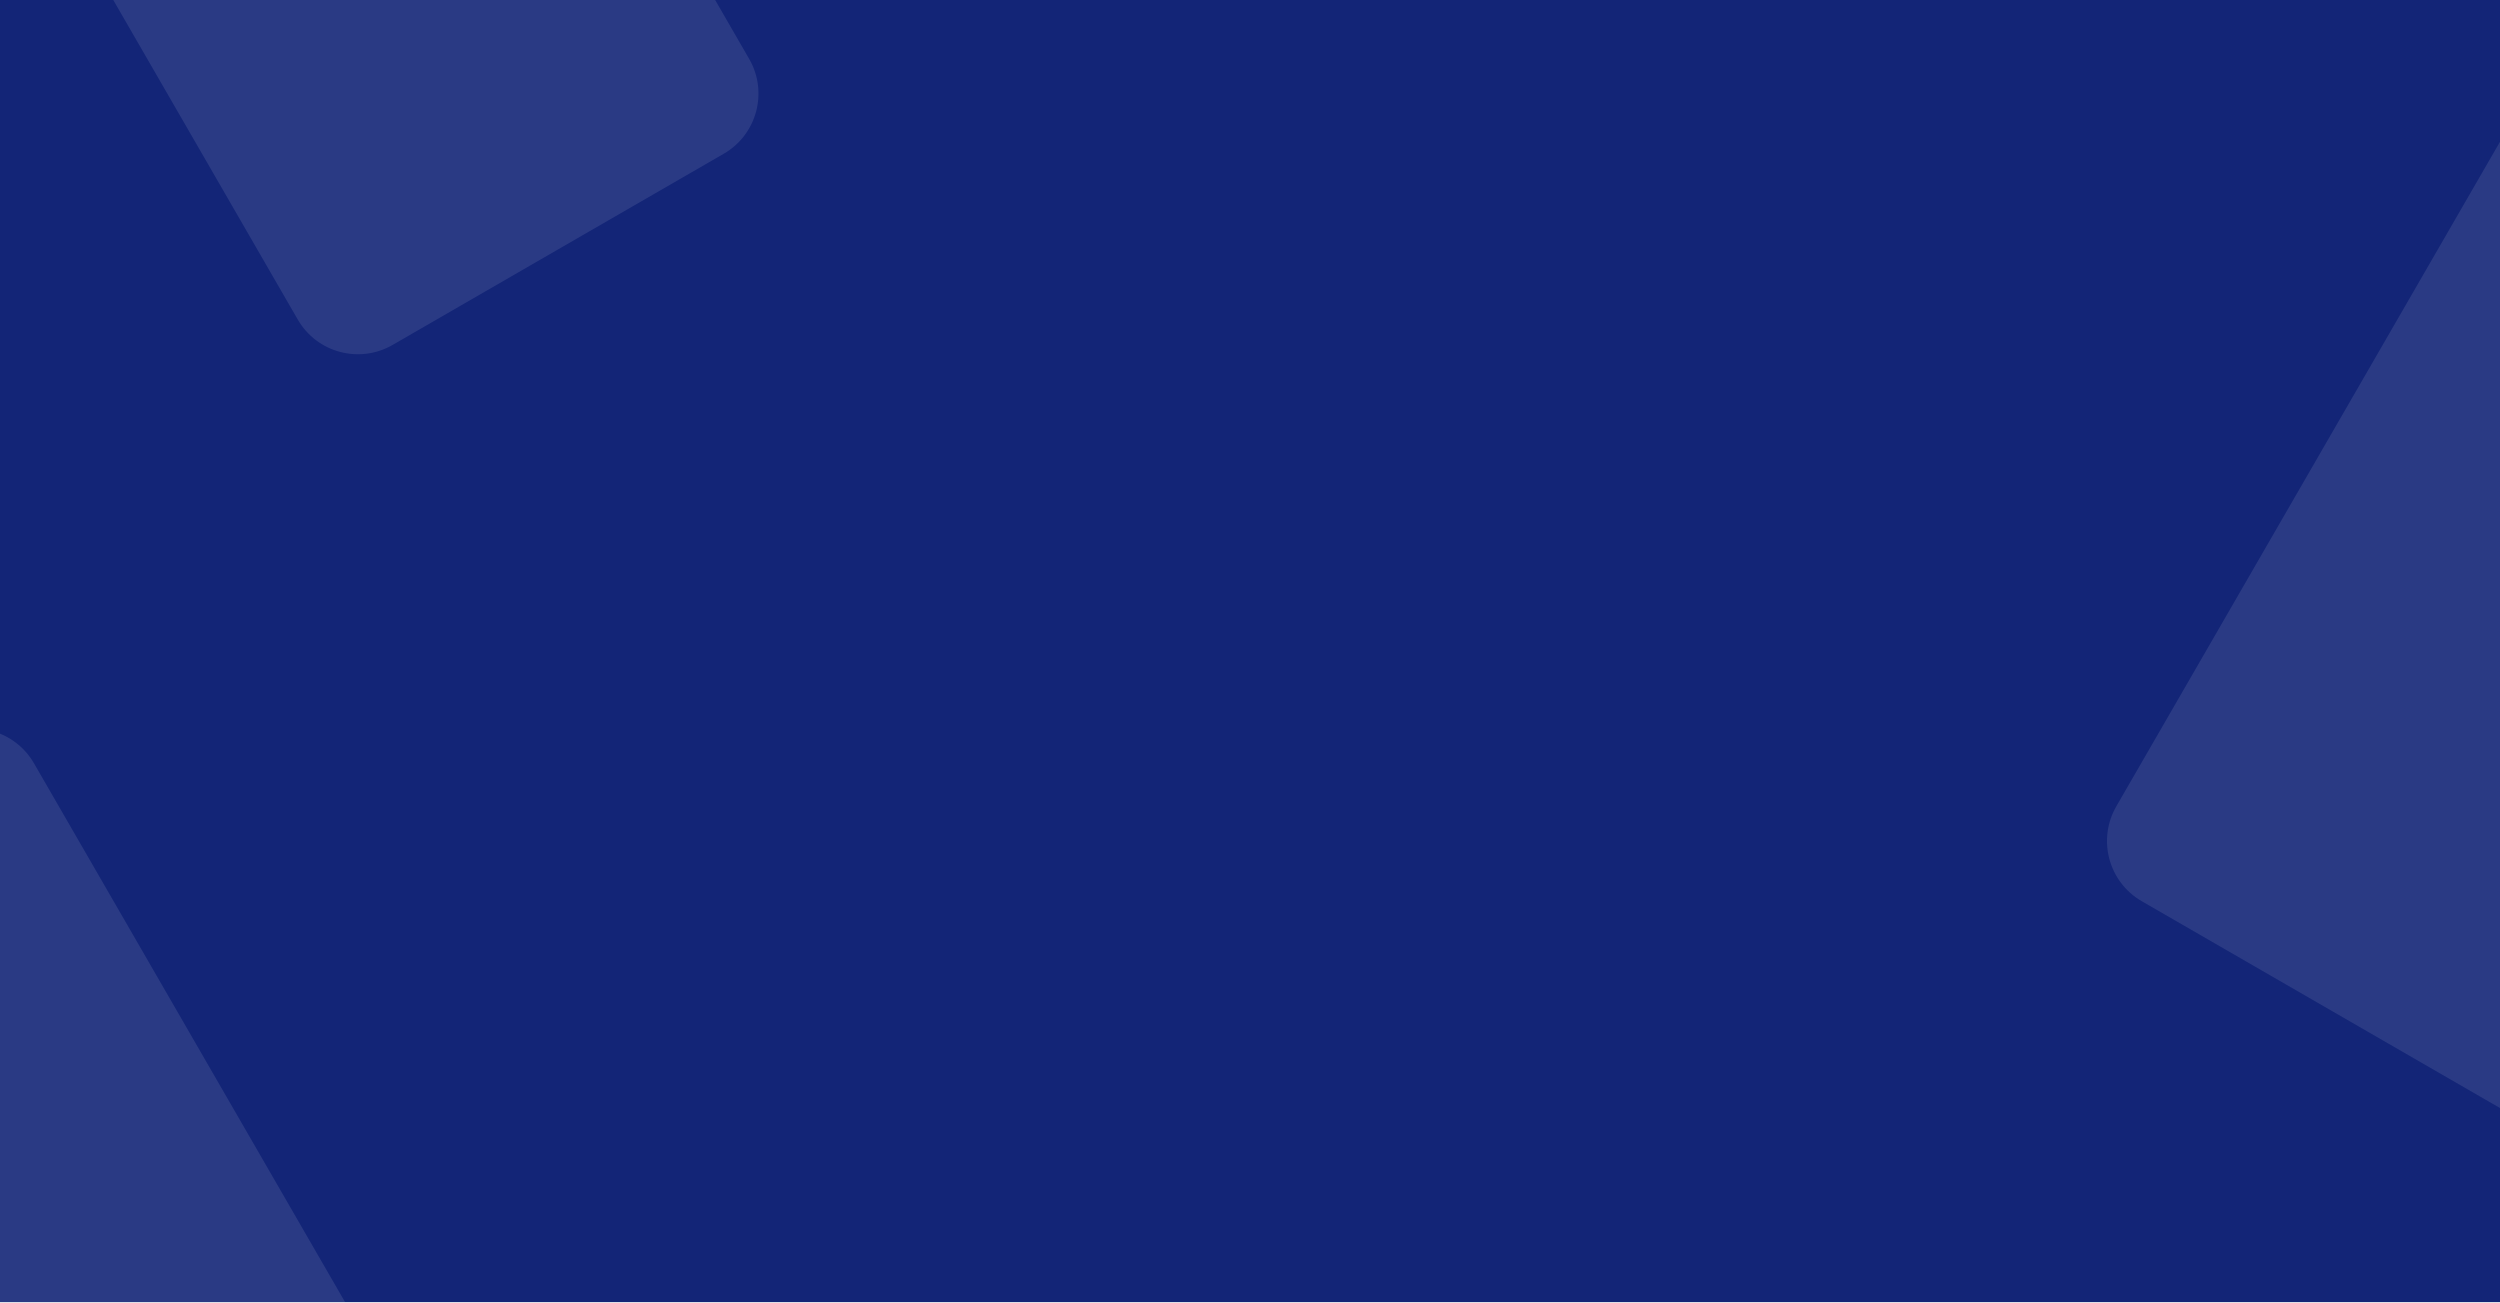
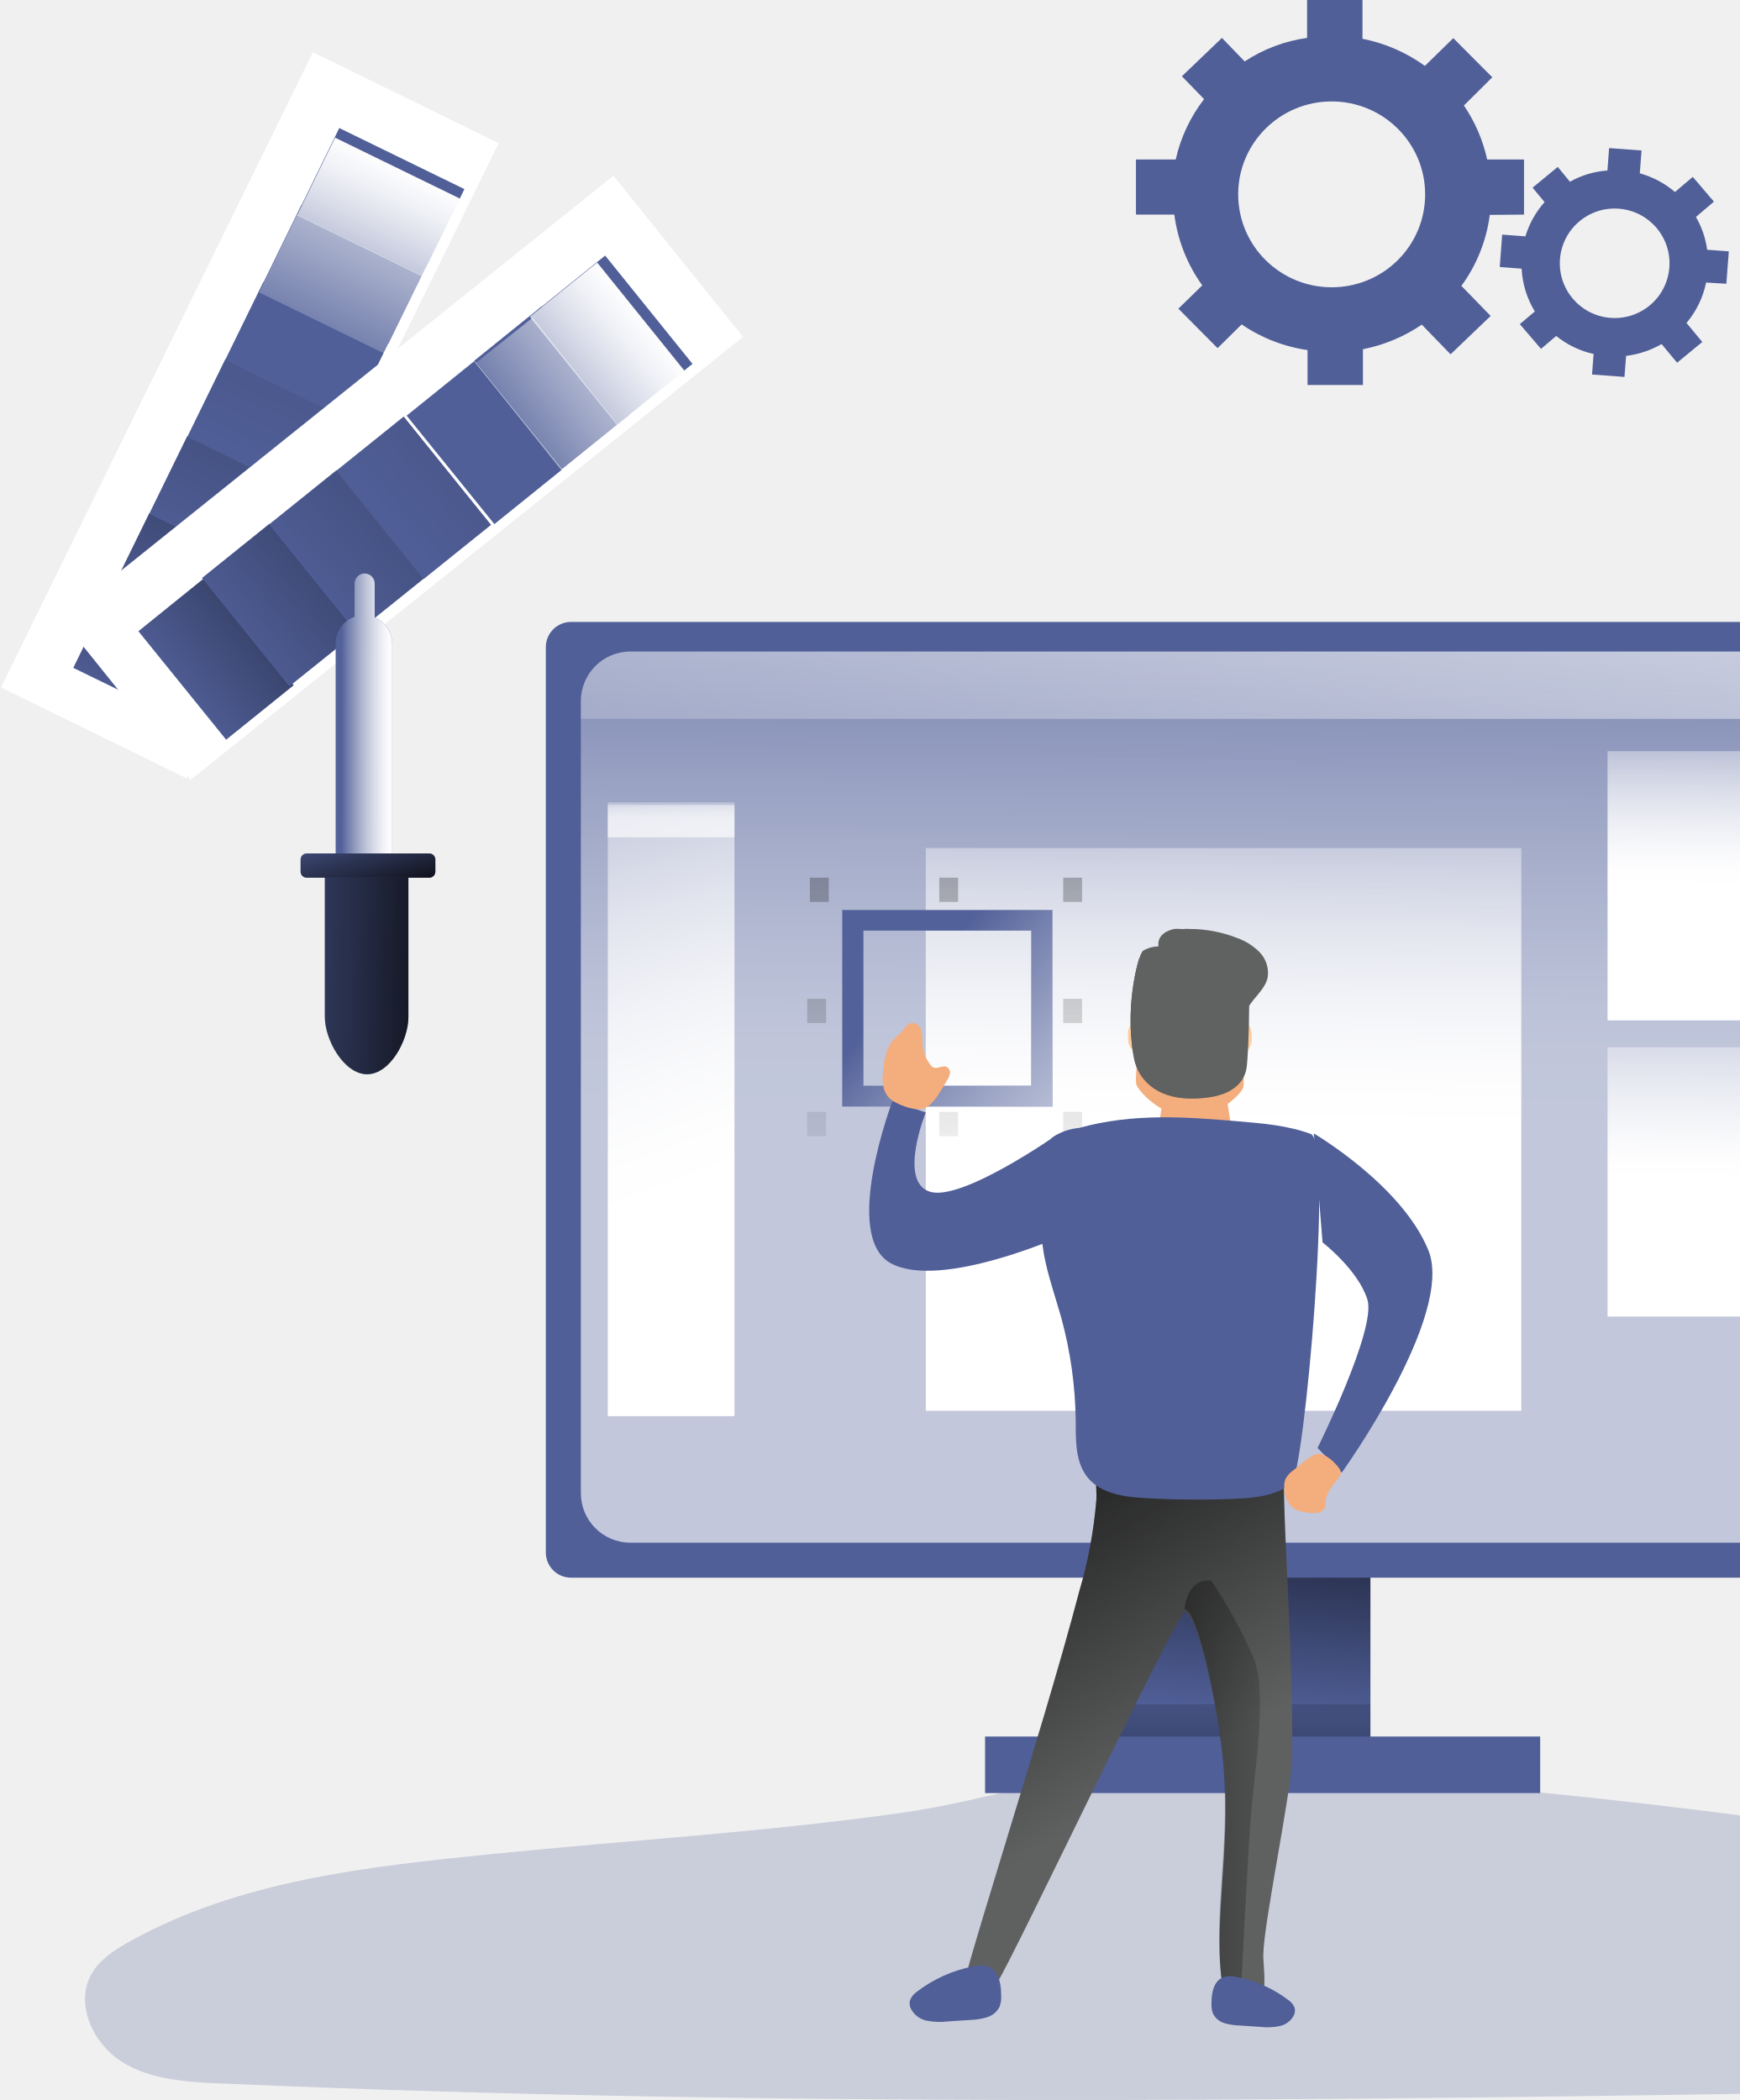
- <svg xmlns="http://www.w3.org/2000/svg" width="1440" height="750" viewBox="0 0 1440 750" fill="none">
-   <rect width="1440" height="750" fill="#132577" />
-   <mask id="mask0_340_3" style="mask-type:alpha" maskUnits="userSpaceOnUse" x="0" y="0" width="1440" height="750">
-     <rect width="1440" height="750" fill="#132577" />
-   </mask>
-   <g mask="url(#mask0_340_3)">
-     <rect x="211.011" y="-348" width="481" height="300.234" rx="40" transform="rotate(60 211.011 -348)" fill="white" fill-opacity="0.1" />
-     <rect x="-417" y="645.5" width="481" height="438.263" rx="40" transform="rotate(-30 -417 645.5)" fill="white" fill-opacity="0.1" />
-     <rect x="1547.71" y="-104.895" width="1117.31" height="697.411" rx="40" transform="rotate(30 1547.71 -104.895)" fill="white" fill-opacity="0.1" />
-   </g>
+ <svg xmlns="http://www.w3.org/2000/svg" width="646" height="780" viewBox="0 0 646 780" fill="none">
+   <path opacity="0.24" d="M183.078 688.613C136.629 693.283 88.754 698.419 47.881 721.264C42.41 724.328 36.856 727.942 33.837 733.458C27.78 744.553 34.655 759.177 45.324 765.855C55.993 772.533 69.156 773.294 81.712 773.844C305.279 783.586 529.181 779.761 752.937 775.957C817.915 774.858 883.92 773.59 946.195 754.718C957.388 751.337 969.692 746.265 973.905 735.212C979.417 720.757 966.841 704.737 952.169 700.236C937.496 695.735 921.838 699.095 906.663 701.06C853.968 707.886 800.811 697.446 748.346 689.099C645.639 672.784 539.075 659.512 435.047 657.039C399.581 656.215 369.293 668.515 334.582 673.376C284.465 680.434 233.467 683.541 183.078 688.613Z" fill="#505F98" />
+   <path d="M0.369 255.326L116.198 19.408L185.185 53.19L69.355 289.108L0.369 255.326Z" fill="white" />
+   <path d="M27.214 248.055L41.327 219.22L87.791 241.903L73.678 270.738L27.214 248.055Z" fill="#505F98" />
+   <path d="M27.214 248.055L41.327 219.22L87.791 241.903L73.678 270.738L27.214 248.055Z" fill="url(#paint0_linear_108_1329)" />
+   <path d="M41.33 219.445L55.443 190.61L101.907 213.293L87.794 242.128L41.33 219.445Z" fill="#505F98" />
+   <path d="M41.33 219.445L55.443 190.61L101.907 213.293L87.794 242.128L41.33 219.445Z" fill="url(#paint1_linear_108_1329)" />
+   <path d="M55.426 190.826L69.54 161.991L116.004 184.674L101.89 213.509L55.426 190.826Z" fill="#505F98" />
+   <path d="M55.426 190.826L69.54 161.991L116.004 184.674L101.89 213.509L55.426 190.826Z" fill="url(#paint2_linear_108_1329)" />
+   <path d="M69.562 162.237L83.676 133.402L130.14 156.085L116.027 184.92L69.562 162.237Z" fill="#505F98" />
+   <path d="M69.562 162.237L83.676 133.402L130.14 156.085L116.027 184.92L69.562 162.237Z" fill="url(#paint3_linear_108_1329)" />
+   <path d="M83.668 133.599L97.782 104.764L144.246 127.447L130.133 156.282L83.668 133.599Z" fill="#505F98" />
+   <path d="M97.784 105.01L111.897 76.175L158.362 98.858L144.248 127.693L97.784 105.01Z" fill="#505F98" />
+   <path d="M111.881 76.391L125.994 47.556L172.458 70.239L158.345 99.074L111.881 76.391Z" fill="#505F98" />
+   <path d="M96.196 108.598L110.309 79.763L156.774 102.446L142.66 131.281L96.196 108.598Z" fill="url(#paint4_linear_108_1329)" />
+   <path d="M110.321 79.969L124.434 51.135L170.898 73.817L156.785 102.652L110.321 79.969Z" fill="url(#paint5_linear_108_1329)" />
+   <rect x="410.837" y="573" width="98.068" height="82" fill="#505F98" />
+   <rect x="410.837" y="573" width="98.068" height="82" fill="url(#paint6_linear_108_1329)" />
+   <rect x="202.693" y="231" width="518.359" height="355" rx="9.37" fill="#505F98" />
+   <path opacity="0.65" d="M704.04 260.438V554.562C704.057 559.443 702.133 564.129 698.693 567.588C695.253 571.047 690.579 572.994 685.703 573H234.039C229.165 572.989 224.494 571.04 221.056 567.582C217.617 564.125 215.691 559.441 215.702 554.562V260.438C215.691 255.559 217.617 250.875 221.056 247.418C224.494 243.96 229.165 242.011 234.039 242H685.703C690.579 242.006 695.253 243.953 698.693 247.412C702.133 250.871 704.057 255.557 704.04 260.438Z" fill="url(#paint7_linear_108_1329)" />
+   <rect x="365.806" y="645" width="206.143" height="21" fill="#505F98" />
+   <rect x="410.837" y="633" width="98.068" height="12" fill="url(#paint8_linear_108_1329)" />
+   <path fill-rule="evenodd" clip-rule="evenodd" d="M565.945 59.241V79.715L553.235 79.819C551.999 89.346 548.375 98.41 542.697 106.181L553.552 117.351L538.672 131.6L527.986 120.578C521.397 125.062 513.962 128.17 506.13 129.714V143H485.559V130.029C476.774 128.76 468.402 125.497 461.089 120.494L452.153 129.316L437.589 114.647L446.462 105.993C440.876 98.219 437.313 89.191 436.092 79.715H421.845V59.241H436.598C438.427 51.093 442.024 43.441 447.136 36.819L438.896 28.332L453.776 14.082L462.206 22.82C469.176 18.214 477.1 15.228 485.39 14.082V0H505.961V14.396C514.33 16.055 522.239 19.493 529.145 24.476L539.683 14.166L554.163 28.709L543.625 39.187C547.756 45.267 550.689 52.072 552.266 59.241H565.945ZM459.803 72.15C459.78 91.211 475.303 106.682 494.474 106.705C503.686 106.733 512.529 103.113 519.051 96.644C525.572 90.176 529.235 81.392 529.229 72.233C529.253 53.172 513.73 37.701 494.559 37.678C475.387 37.655 459.827 53.088 459.803 72.15Z" fill="#505F98" />
+   <path fill-rule="evenodd" clip-rule="evenodd" d="M641.997 93.354L641.079 105.396L633.566 104.938C632.44 110.475 629.935 115.641 626.283 119.958L632.147 127.021L622.798 134.729L617.039 127.792C612.984 130.13 608.498 131.625 603.85 132.188L603.245 140L591.204 139.104L591.788 131.479C586.703 130.344 581.947 128.056 577.89 124.792L572.256 129.583L564.388 120.396L569.96 115.688C567.032 110.876 565.346 105.414 565.056 99.792L556.938 99.167L557.836 87.146L566.454 87.792C567.878 83.085 570.305 78.743 573.57 75.062L569.125 69.708L578.474 62L583.003 67.5C587.274 65.095 592.029 63.672 596.922 63.333L597.548 55L609.589 55.896L608.942 64.375C613.749 65.714 618.207 68.081 622.005 71.312L628.621 65.708L636.467 74.896L629.789 80.583C631.956 84.339 633.373 88.477 633.963 92.771L641.997 93.354ZM579.3 96.243C578.445 107.436 586.837 117.203 598.049 118.062C603.443 118.487 608.784 116.747 612.889 113.228C616.994 109.708 619.524 104.7 619.919 99.312C620.761 88.119 612.358 78.361 601.146 77.514C589.934 76.666 580.155 85.05 579.3 96.243Z" fill="#505F98" />
+   <path d="M704.04 260.513V267H215.702V260.513C215.691 255.614 217.617 250.912 221.056 247.44C224.495 243.968 229.166 242.011 234.041 242H685.701C690.578 242.006 695.252 243.961 698.692 247.434C702.133 250.907 704.057 255.613 704.04 260.513Z" fill="url(#paint9_linear_108_1329)" />
+   <rect x="225.709" y="299" width="47.033" height="227" fill="url(#paint10_linear_108_1329)" />
+   <rect x="343.791" y="315" width="221.153" height="209" fill="url(#paint11_linear_108_1329)" />
+   <rect x="394.826" y="413" width="7.005" height="9" fill="url(#paint12_linear_108_1329)" />
+   <rect x="394.826" y="371" width="7.005" height="9" fill="url(#paint13_linear_108_1329)" />
+   <rect x="299.76" y="413" width="7.005" height="9" fill="url(#paint14_linear_108_1329)" />
+   <rect x="299.76" y="371" width="7.005" height="9" fill="url(#paint15_linear_108_1329)" />
+   <rect x="394.826" y="326" width="7.005" height="9" fill="url(#paint16_linear_108_1329)" />
+   <rect x="300.761" y="326" width="7.005" height="9" fill="url(#paint17_linear_108_1329)" />
+   <rect x="348.794" y="326" width="7.005" height="9" fill="url(#paint18_linear_108_1329)" />
+   <rect x="348.794" y="413" width="7.005" height="9" fill="url(#paint19_linear_108_1329)" />
+   <path fill-rule="evenodd" clip-rule="evenodd" d="M312.769 411H390.823V338H312.769V411ZM382.961 403.282H320.631V345.656H382.961V403.282Z" fill="#505F98" />
+   <path fill-rule="evenodd" clip-rule="evenodd" d="M312.769 411H390.823V338H312.769V411ZM382.961 403.282H320.631V345.656H382.961V403.282Z" fill="url(#paint20_linear_108_1329)" />
+   <rect x="596.966" y="279" width="100.069" height="100" fill="url(#paint21_linear_108_1329)" />
+   <rect x="596.966" y="389" width="100.069" height="100" fill="url(#paint22_linear_108_1329)" />
+   <rect opacity="0.65" x="225.709" y="298" width="47.033" height="13" fill="url(#paint23_linear_108_1329)" />
+   <path d="M22.673 229.827L227.801 65.293L275.914 125.118L70.785 289.652L22.673 229.827Z" fill="white" />
+   <path d="M51.397 234.455L76.464 214.235L109.046 254.522L83.979 274.742L51.397 234.455Z" fill="#505F98" />
+   <path d="M51.397 234.455L76.464 214.235L109.046 254.522L83.979 274.742L51.397 234.455Z" fill="url(#paint24_linear_108_1329)" />
+   <path d="M75.014 214.689L100.047 194.56L132.481 234.79L107.449 254.919L75.014 214.689Z" fill="#505F98" />
+   <path d="M75.014 214.689L100.047 194.56L132.481 234.79L107.449 254.919L75.014 214.689Z" fill="url(#paint25_linear_108_1329)" />
+   <path d="M99.958 194.761L124.99 174.633L157.425 214.863L132.393 234.991L99.958 194.761Z" fill="#505F98" />
+   <path d="M99.958 194.761L124.99 174.633L157.425 214.863L132.393 234.991L99.958 194.761Z" fill="url(#paint26_linear_108_1329)" />
+   <path d="M124.886 174.847L149.918 154.718L182.353 194.948L157.321 215.077L124.886 174.847Z" fill="#505F98" />
+   <path d="M124.886 174.847L149.918 154.718L182.353 194.948L157.321 215.077L124.886 174.847Z" fill="url(#paint27_linear_108_1329)" />
+   <path d="M151.006 154.389L176.073 134.169L208.656 174.456L183.588 194.676L151.006 154.389Z" fill="#505F98" />
+   <path d="M176.086 133.99L201.154 113.77L233.736 154.057L208.668 174.277L176.086 133.99Z" fill="#505F98" />
+   <path d="M199.693 115.051L224.726 94.923L257.161 135.153L232.128 155.281L199.693 115.051Z" fill="#505F98" />
+   <path d="M229.712 158.218L208.613 175L176.675 134.782L197.774 118L229.712 158.218Z" fill="url(#paint28_linear_108_1329)" />
+   <path d="M196.736 117.648L221.768 97.519L254.203 137.749L229.171 157.878L196.736 117.648Z" fill="url(#paint29_linear_108_1329)" />
+   <path d="M145.653 239.15V362H124.639V239.15C124.639 234.61 127.457 230.57 131.657 229.089V216.825C131.657 214.712 133.333 213 135.4 213C137.468 213 139.144 214.712 139.144 216.825V229.297C143.063 230.935 145.632 234.823 145.653 239.15Z" fill="#505F98" />
+   <path d="M145.653 239.15V362H124.639V239.15C124.639 234.61 127.457 230.57 131.657 229.089V216.825C131.657 214.712 133.333 213 135.4 213C137.468 213 139.144 214.712 139.144 216.825V229.297C143.063 230.935 145.632 234.823 145.653 239.15Z" fill="url(#paint30_linear_108_1329)" />
+   <rect x="111.63" y="317" width="50.035" height="9" rx="2.245" fill="#505F98" />
+   <path d="M136.336 399C127.763 399 120.636 386.185 120.636 377.634V321H151.658V377.634C151.658 386.185 144.887 399 136.336 399Z" fill="#505F98" />
+   <rect x="111.63" y="317" width="50.035" height="9" rx="2.245" fill="url(#paint31_linear_108_1329)" />
+   <path d="M136.336 399C127.763 399 120.636 386.366 120.636 377.937V326H151.658V377.937C151.658 386.366 144.887 399 136.336 399Z" fill="url(#paint32_linear_108_1329)" />
+   <path d="M336.428 459C335.754 455.436 335.329 450.39 336.623 450.043C339.351 449.275 336.428 459 336.428 459Z" fill="#28353D" />
+   <path d="M479.687 654.507C479.201 667.102 469.439 713.388 469.122 726.004C469.122 730.202 470.242 736.647 468.889 740.698C466.1 749.284 456.211 748.108 454.922 743.049L454.436 740.53C449.85 716.012 457.225 688.198 454.436 656.186C452.766 636.643 444.99 598.963 439.898 598.711C437.214 598.711 375.957 727.851 370.632 735.807C368.011 739.817 360.637 739.187 357.066 742.42C353.495 745.652 386.818 644.515 400.785 591.07C404.043 580.039 406.167 568.709 407.124 557.252C407.505 550.64 405.37 548.415 411.477 546.463C415.703 545.119 421.557 545.497 426.078 545.182C431.002 544.804 476.792 544.72 476.792 547.953C476.348 565.502 480.87 625.412 479.687 654.507Z" fill="#606161" />
+   <path d="M479.687 654.507C479.201 667.102 469.439 713.388 469.122 726.004C469.122 730.202 470.242 736.647 468.889 740.698C466.1 749.284 456.211 748.108 454.922 743.049L454.436 740.53C449.85 716.012 457.225 688.198 454.436 656.186C452.766 636.643 444.99 598.963 439.898 598.711C437.214 598.711 375.957 727.851 370.632 735.807C368.011 739.817 360.637 739.187 357.066 742.42C353.495 745.652 386.818 644.515 400.785 591.07C404.043 580.039 406.167 568.709 407.124 557.252C407.505 550.64 405.37 548.415 411.477 546.463C415.703 545.119 421.557 545.497 426.078 545.182C431.002 544.804 476.792 544.72 476.792 547.953C476.348 565.502 480.87 625.412 479.687 654.507Z" fill="url(#paint33_linear_108_1329)" />
+   <path d="M425.614 386.148C425.229 382.163 423.346 380 421.506 380C419.667 380 418.533 382.12 418.918 386.148C419.005 389.122 421.249 391.597 424.223 392C426.085 392 426.02 390.134 425.614 386.148Z" fill="#FFCD9C" />
+   <path d="M458.008 386.159C458.258 382.166 460.095 380 461.994 380C463.893 380 465.124 382.124 464.832 386.159C464.805 389.173 462.56 391.687 459.615 392C457.736 392 457.715 390.152 458.008 386.159Z" fill="#FFCD9C" />
+   <path d="M461.732 403.672C461.473 405.777 452.558 415 442.413 415C432.267 415 423.892 406.577 422.122 403.208C420.352 399.839 427.475 356.505 431.598 352.884C435.721 349.262 452.429 351.641 453.832 353.558C457.199 358.085 462.833 395.27 461.732 403.672Z" fill="#F4AD7D" />
+   <path d="M457.538 370.977C456.159 371.639 450.743 357.842 449.607 355.525C448.472 353.208 448.654 350.829 450.033 350.167C451.413 349.505 453.441 350.871 454.577 353.167C455.713 355.463 458.897 370.336 457.538 370.977Z" fill="#FFCD9C" />
+   <path d="M427.168 369.987C425.737 369.501 429.525 355.179 430.351 352.703C431.177 350.228 433.031 348.599 434.381 349.086C435.731 349.573 436.295 351.984 435.469 354.481C434.643 356.977 428.518 370.474 427.168 369.987Z" fill="#FFCD9C" />
+   <path d="M432.845 402H454.608L457.87 422.622C446.014 429.005 439.101 428.301 429.85 421.214L432.845 402Z" fill="#F4AD7D" />
+   <path d="M441.859 406.13C441.859 405.75 442.764 405.43 443.86 405.43C444.956 405.43 445.861 405.75 445.861 406.13C445.861 406.51 444.98 406.57 443.86 406.57C442.74 406.57 441.859 406.53 441.859 406.13Z" fill="#F4AD7D" />
+   <path d="M462.892 396.808C463.716 391.894 465.06 356.708 461.764 352.051C458.469 347.394 438.741 344.381 435.749 345.108C429.05 346.731 430.221 351.517 430.221 351.517C428.23 351.547 426.28 352.084 424.563 353.076C422.265 354.615 417.43 376.79 421.289 393.56C423.023 401.102 429.852 407.66 441.646 407.981C456.171 408.365 461.895 402.896 462.892 396.808Z" fill="#606161" />
+   <path d="M435.831 346.762C437.39 345.448 439.41 344.828 441.43 345.041C447.563 345.008 453.647 346.14 459.365 348.376C462.535 349.488 465.414 351.311 467.785 353.708C470.172 356.173 471.271 359.627 470.753 363.034C469.7 368.047 464.438 371.148 462.712 375.97C461.322 379.837 462.312 383.575 462.354 387.463C462.382 390.606 462.156 393.746 461.68 396.852C460.712 402.906 455.176 408.344 440.967 407.983C429.516 407.664 422.885 401.143 421.201 393.644C418.921 381.198 419.519 368.389 422.948 356.215C429.12 357.648 435.434 358.361 441.767 358.339C448.482 358.395 455.178 357.611 461.701 356.002C462.817 362.503 462.796 375.524 462.438 385.253" fill="#606161" />
+   <path d="M400.702 418.954C397.268 419.241 393.96 420.384 391.077 422.28C386.139 426.171 385.764 433.43 385.848 439.748C385.678 448.501 386.285 457.252 387.66 465.897C389.139 473.826 391.827 481.441 394.035 489.202C397.516 501.831 399.344 514.862 399.473 527.966C399.473 535.162 399.348 543.07 403.827 548.697C408.723 554.806 417.39 555.998 425.182 556.438C436.245 557.086 447.349 557.17 458.412 556.709C465.829 556.375 473.725 555.643 479.6 551.082C484.288 547.442 495.267 424.288 486.746 421.171C478.225 418.054 469.058 417.259 460.016 416.506C439.745 414.791 420.661 413.431 400.702 418.954Z" fill="#505F98" />
+   <path d="M464.521 674.291C463.435 688.255 460.843 739 460.843 739L454.238 738.77C449.702 714.39 456.997 686.732 454.238 654.899C452.586 635.465 444.895 597.996 439.857 597.746C441.362 585.221 449.827 587.1 449.827 587.1C455.984 596.294 461.294 606.026 465.692 616.178C470.729 629.37 465.629 660.263 464.521 674.291Z" fill="url(#paint34_linear_108_1329)" />
+   <path d="M340.164 740.024C339.133 740.786 338.35 741.83 337.913 743.025C337.678 744.009 337.773 745.04 338.184 745.965C339.35 748.326 341.56 750.019 344.168 750.55C346.744 751.04 349.383 751.131 351.987 750.818L360.328 750.262C362.45 750.212 364.555 749.873 366.583 749.255C368.614 748.627 370.289 747.198 371.212 745.308C371.704 743.916 371.895 742.438 371.775 740.969C371.775 734.164 369.357 728.634 361.808 730.299C353.902 731.765 346.474 735.102 340.164 740.024Z" fill="#505F98" />
+   <path d="M478.703 743.063C479.65 743.759 480.369 744.709 480.77 745.797C480.984 746.682 480.9 747.611 480.53 748.446C479.468 750.584 477.438 752.114 475.047 752.579C472.69 753.035 470.273 753.121 467.888 752.834L460.316 752.325C458.39 752.284 456.478 751.985 454.636 751.435C452.779 750.864 451.25 749.566 450.415 747.853C449.967 746.595 449.789 745.26 449.893 743.932C449.893 737.785 452.069 732.72 459.01 734.288C466.206 735.619 472.964 738.63 478.703 743.063Z" fill="#505F98" />
+   <path d="M487.891 421C487.891 421 520.606 440.163 530.432 464.389C540.257 488.614 498.252 547 498.252 547L489.263 537.814C489.263 537.814 511.188 493.759 507.799 482.74C504.409 471.721 491.13 461.452 491.13 461.452L487.891 421Z" fill="#505F98" />
+   <path d="M394.826 458.859C394.826 458.859 349.338 479.24 330.853 469.238C312.368 459.237 331.398 409 331.398 409L343.777 413.202C343.777 413.202 333.433 438.815 345.267 442.618C357.101 446.421 392.56 421.438 392.56 421.438L394.826 458.859Z" fill="#505F98" />
+   <path d="M480.466 545.976C479.158 546.826 478.097 547.968 477.381 549.297C476.952 550.425 476.797 551.629 476.928 552.819C476.849 555.709 478.163 558.479 480.51 560.367C482.158 561.25 484.005 561.76 485.903 561.857C487.066 562.048 488.256 562.048 489.419 561.857C490.606 561.646 491.597 560.888 492.051 559.844C492.206 559.183 492.271 558.507 492.245 557.831C492.396 554.51 494.899 551.793 496.97 549.076C497.47 548.551 497.793 547.9 497.897 547.204C497.885 546.434 497.597 545.69 497.078 545.091C495.675 543.199 492.202 539.717 489.419 540.018C486.636 540.32 482.624 544.326 480.466 545.976Z" fill="#F4AD7D" />
+   <path d="M351.585 401.435C352.178 400.611 352.582 399.679 352.772 398.698C352.923 397.683 352.386 396.687 351.431 396.211C349.915 395.647 348.114 397.13 346.62 396.504C346.114 396.235 345.69 395.846 345.389 395.375C343.625 392.945 342.613 390.093 342.467 387.143C342.553 385.571 342.405 383.995 342.028 382.463C341.583 380.886 340 379.849 338.293 380.018C336.886 380.331 336.095 381.689 335.217 382.776C334.338 383.863 332.58 385.158 331.437 386.516C329.487 389.307 328.37 392.55 328.208 395.898C327.592 400.077 327.197 404.861 330.273 407.87C332.646 410.189 339.874 412.927 343.192 411.694C346.861 410.315 349.74 404.444 351.585 401.435Z" fill="#F4AD7D" />
+   <defs>
+     <linearGradient id="paint0_linear_108_1329" x1="151.402" y1="315.166" x2="216.156" y2="186.6" gradientUnits="userSpaceOnUse">
+       <stop stop-color="#010101" stop-opacity="0.01" />
+       <stop offset="0.95" stop-color="#010101" />
+     </linearGradient>
+     <linearGradient id="paint1_linear_108_1329" x1="206.563" y1="311.365" x2="299.417" y2="129.775" gradientUnits="userSpaceOnUse">
+       <stop stop-color="#010101" stop-opacity="0.01" />
+       <stop offset="0.95" stop-color="#010101" />
+     </linearGradient>
+     <linearGradient id="paint2_linear_108_1329" x1="326.545" y1="320.092" x2="463.899" y2="9.948" gradientUnits="userSpaceOnUse">
+       <stop stop-color="#010101" stop-opacity="0.01" />
+       <stop offset="0.95" stop-color="#010101" />
+     </linearGradient>
+     <linearGradient id="paint3_linear_108_1329" x1="454.379" y1="336.583" x2="659.309" y2="-110.821" gradientUnits="userSpaceOnUse">
+       <stop stop-color="#010101" stop-opacity="0.01" />
+       <stop offset="0.36" stop-color="#010101" stop-opacity="0.36" />
+       <stop offset="0.95" stop-color="#010101" />
+     </linearGradient>
+     <linearGradient id="paint4_linear_108_1329" x1="305.726" y1="231.564" x2="422.886" y2="-10.031" gradientUnits="userSpaceOnUse">
+       <stop stop-color="white" stop-opacity="0.01" />
+       <stop offset="0.07" stop-color="white" stop-opacity="0.22" />
+       <stop offset="0.16" stop-color="white" stop-opacity="0.45" />
+       <stop offset="0.25" stop-color="white" stop-opacity="0.65" />
+       <stop offset="0.33" stop-color="white" stop-opacity="0.8" />
+       <stop offset="0.4" stop-color="white" stop-opacity="0.91" />
+       <stop offset="0.46" stop-color="white" stop-opacity="0.98" />
+       <stop offset="0.51" stop-color="white" />
+     </linearGradient>
+     <linearGradient id="paint5_linear_108_1329" x1="227.65" y1="178.444" x2="291.846" y2="42.555" gradientUnits="userSpaceOnUse">
+       <stop stop-color="white" stop-opacity="0.01" />
+       <stop offset="0.07" stop-color="white" stop-opacity="0.22" />
+       <stop offset="0.16" stop-color="white" stop-opacity="0.45" />
+       <stop offset="0.25" stop-color="white" stop-opacity="0.65" />
+       <stop offset="0.33" stop-color="white" stop-opacity="0.8" />
+       <stop offset="0.4" stop-color="white" stop-opacity="0.91" />
+       <stop offset="0.46" stop-color="white" stop-opacity="0.98" />
+       <stop offset="0.51" stop-color="white" />
+     </linearGradient>
+     <linearGradient id="paint6_linear_108_1329" x1="532.972" y1="641.322" x2="543.393" y2="514.584" gradientUnits="userSpaceOnUse">
+       <stop stop-color="#010101" stop-opacity="0.01" />
+       <stop offset="0.95" stop-color="#010101" />
+     </linearGradient>
+     <linearGradient id="paint7_linear_108_1329" x1="131.259" y1="178.517" x2="128.544" y2="628.071" gradientUnits="userSpaceOnUse">
+       <stop stop-color="white" stop-opacity="0.01" />
+       <stop offset="0.07" stop-color="white" stop-opacity="0.22" />
+       <stop offset="0.16" stop-color="white" stop-opacity="0.45" />
+       <stop offset="0.25" stop-color="white" stop-opacity="0.65" />
+       <stop offset="0.33" stop-color="white" stop-opacity="0.8" />
+       <stop offset="0.4" stop-color="white" stop-opacity="0.91" />
+       <stop offset="0.46" stop-color="white" stop-opacity="0.98" />
+       <stop offset="0.51" stop-color="white" />
+     </linearGradient>
+     <linearGradient id="paint8_linear_108_1329" x1="-122.395" y1="616.073" x2="-122.295" y2="758.306" gradientUnits="userSpaceOnUse">
+       <stop stop-color="#010101" stop-opacity="0.01" />
+       <stop offset="0.95" stop-color="#010101" />
+     </linearGradient>
+     <linearGradient id="paint9_linear_108_1329" x1="1030.02" y1="361.966" x2="1064.2" y2="-45.145" gradientUnits="userSpaceOnUse">
+       <stop stop-color="white" stop-opacity="0.01" />
+       <stop offset="0.07" stop-color="white" stop-opacity="0.22" />
+       <stop offset="0.16" stop-color="white" stop-opacity="0.45" />
+       <stop offset="0.25" stop-color="white" stop-opacity="0.65" />
+       <stop offset="0.33" stop-color="white" stop-opacity="0.8" />
+       <stop offset="0.4" stop-color="white" stop-opacity="0.91" />
+       <stop offset="0.46" stop-color="white" stop-opacity="0.98" />
+       <stop offset="0.51" stop-color="white" />
+     </linearGradient>
+     <linearGradient id="paint10_linear_108_1329" x1="203.138" y1="251.87" x2="341.145" y2="620.142" gradientUnits="userSpaceOnUse">
+       <stop stop-color="white" stop-opacity="0.01" />
+       <stop offset="0.07" stop-color="white" stop-opacity="0.22" />
+       <stop offset="0.16" stop-color="white" stop-opacity="0.45" />
+       <stop offset="0.25" stop-color="white" stop-opacity="0.65" />
+       <stop offset="0.33" stop-color="white" stop-opacity="0.8" />
+       <stop offset="0.4" stop-color="white" stop-opacity="0.91" />
+       <stop offset="0.46" stop-color="white" stop-opacity="0.98" />
+       <stop offset="0.51" stop-color="white" />
+     </linearGradient>
+     <linearGradient id="paint11_linear_108_1329" x1="306.668" y1="274.99" x2="303.343" y2="557.698" gradientUnits="userSpaceOnUse">
+       <stop stop-color="white" stop-opacity="0.01" />
+       <stop offset="0.07" stop-color="white" stop-opacity="0.22" />
+       <stop offset="0.16" stop-color="white" stop-opacity="0.45" />
+       <stop offset="0.25" stop-color="white" stop-opacity="0.65" />
+       <stop offset="0.33" stop-color="white" stop-opacity="0.8" />
+       <stop offset="0.4" stop-color="white" stop-opacity="0.91" />
+       <stop offset="0.46" stop-color="white" stop-opacity="0.98" />
+       <stop offset="0.51" stop-color="white" />
+     </linearGradient>
+     <linearGradient id="paint12_linear_108_1329" x1="622.503" y1="466.704" x2="641.69" y2="-111.215" gradientUnits="userSpaceOnUse">
+       <stop stop-color="#010101" stop-opacity="0.01" />
+       <stop offset="0.95" stop-color="#010101" />
+     </linearGradient>
+     <linearGradient id="paint13_linear_108_1329" x1="621.651" y1="467.045" x2="640.838" y2="-110.875" gradientUnits="userSpaceOnUse">
+       <stop stop-color="#010101" stop-opacity="0.01" />
+       <stop offset="0.95" stop-color="#010101" />
+     </linearGradient>
+     <linearGradient id="paint14_linear_108_1329" x1="527.472" y1="464.354" x2="546.688" y2="-113.565" gradientUnits="userSpaceOnUse">
+       <stop stop-color="#010101" stop-opacity="0.01" />
+       <stop offset="0.95" stop-color="#010101" />
+     </linearGradient>
+     <linearGradient id="paint15_linear_108_1329" x1="526.62" y1="464.694" x2="545.836" y2="-113.224" gradientUnits="userSpaceOnUse">
+       <stop stop-color="#010101" stop-opacity="0.01" />
+       <stop offset="0.95" stop-color="#010101" />
+     </linearGradient>
+     <linearGradient id="paint16_linear_108_1329" x1="620.712" y1="468.545" x2="639.928" y2="-109.373" gradientUnits="userSpaceOnUse">
+       <stop stop-color="#010101" stop-opacity="0.01" />
+       <stop offset="0.95" stop-color="#010101" />
+     </linearGradient>
+     <linearGradient id="paint17_linear_108_1329" x1="526.682" y1="466.236" x2="545.87" y2="-111.683" gradientUnits="userSpaceOnUse">
+       <stop stop-color="#010101" stop-opacity="0.01" />
+       <stop offset="0.95" stop-color="#010101" />
+     </linearGradient>
+     <linearGradient id="paint18_linear_108_1329" x1="574.672" y1="467.396" x2="593.888" y2="-110.501" gradientUnits="userSpaceOnUse">
+       <stop stop-color="#010101" stop-opacity="0.01" />
+       <stop offset="0.95" stop-color="#010101" />
+     </linearGradient>
+     <linearGradient id="paint19_linear_108_1329" x1="576.488" y1="464.843" x2="595.704" y2="-113.075" gradientUnits="userSpaceOnUse">
+       <stop stop-color="#010101" stop-opacity="0.01" />
+       <stop offset="0.95" stop-color="#010101" />
+     </linearGradient>
+     <linearGradient id="paint20_linear_108_1329" x1="231.41" y1="479.399" x2="463.643" y2="696.094" gradientUnits="userSpaceOnUse">
+       <stop stop-color="white" stop-opacity="0.01" />
+       <stop offset="0.07" stop-color="white" stop-opacity="0.22" />
+       <stop offset="0.16" stop-color="white" stop-opacity="0.45" />
+       <stop offset="0.25" stop-color="white" stop-opacity="0.65" />
+       <stop offset="0.33" stop-color="white" stop-opacity="0.8" />
+       <stop offset="0.4" stop-color="white" stop-opacity="0.91" />
+       <stop offset="0.46" stop-color="white" stop-opacity="0.98" />
+       <stop offset="0.51" stop-color="white" />
+     </linearGradient>
+     <linearGradient id="paint21_linear_108_1329" x1="580.277" y1="259.864" x2="578.492" y2="395.026" gradientUnits="userSpaceOnUse">
+       <stop stop-color="white" stop-opacity="0.01" />
+       <stop offset="0.07" stop-color="white" stop-opacity="0.22" />
+       <stop offset="0.16" stop-color="white" stop-opacity="0.45" />
+       <stop offset="0.25" stop-color="white" stop-opacity="0.65" />
+       <stop offset="0.33" stop-color="white" stop-opacity="0.8" />
+       <stop offset="0.4" stop-color="white" stop-opacity="0.91" />
+       <stop offset="0.46" stop-color="white" stop-opacity="0.98" />
+       <stop offset="0.51" stop-color="white" />
+     </linearGradient>
+     <linearGradient id="paint22_linear_108_1329" x1="580.277" y1="369.864" x2="578.492" y2="505.026" gradientUnits="userSpaceOnUse">
+       <stop stop-color="white" stop-opacity="0.01" />
+       <stop offset="0.07" stop-color="white" stop-opacity="0.22" />
+       <stop offset="0.16" stop-color="white" stop-opacity="0.45" />
+       <stop offset="0.25" stop-color="white" stop-opacity="0.65" />
+       <stop offset="0.33" stop-color="white" stop-opacity="0.8" />
+       <stop offset="0.4" stop-color="white" stop-opacity="0.91" />
+       <stop offset="0.46" stop-color="white" stop-opacity="0.98" />
+       <stop offset="0.51" stop-color="white" />
+     </linearGradient>
+     <linearGradient id="paint23_linear_108_1329" x1="216.437" y1="295.281" x2="216.42" y2="313.481" gradientUnits="userSpaceOnUse">
+       <stop stop-color="white" stop-opacity="0.01" />
+       <stop offset="0.07" stop-color="white" stop-opacity="0.22" />
+       <stop offset="0.16" stop-color="white" stop-opacity="0.45" />
+       <stop offset="0.25" stop-color="white" stop-opacity="0.65" />
+       <stop offset="0.33" stop-color="white" stop-opacity="0.8" />
+       <stop offset="0.4" stop-color="white" stop-opacity="0.91" />
+       <stop offset="0.46" stop-color="white" stop-opacity="0.98" />
+       <stop offset="0.51" stop-color="white" />
+     </linearGradient>
+     <linearGradient id="paint24_linear_108_1329" x1="135.737" y1="348.052" x2="249.168" y2="258.635" gradientUnits="userSpaceOnUse">
+       <stop stop-color="#010101" stop-opacity="0.01" />
+       <stop offset="0.95" stop-color="#010101" />
+     </linearGradient>
+     <linearGradient id="paint25_linear_108_1329" x1="185.575" y1="367.988" x2="346.852" y2="242.867" gradientUnits="userSpaceOnUse">
+       <stop stop-color="#010101" stop-opacity="0.01" />
+       <stop offset="0.95" stop-color="#010101" />
+     </linearGradient>
+     <linearGradient id="paint26_linear_108_1329" x1="290.519" y1="426.751" x2="546.684" y2="204.028" gradientUnits="userSpaceOnUse">
+       <stop stop-color="#010101" stop-opacity="0.01" />
+       <stop offset="0.95" stop-color="#010101" />
+     </linearGradient>
+     <linearGradient id="paint27_linear_108_1329" x1="399.279" y1="495.865" x2="774.962" y2="177.45" gradientUnits="userSpaceOnUse">
+       <stop stop-color="#010101" stop-opacity="0.01" />
+       <stop offset="0.36" stop-color="#010101" stop-opacity="0.36" />
+       <stop offset="0.95" stop-color="#010101" />
+     </linearGradient>
+     <linearGradient id="paint28_linear_108_1329" x1="247.537" y1="258.751" x2="430.477" y2="127.322" gradientUnits="userSpaceOnUse">
+       <stop stop-color="white" stop-opacity="0.01" />
+       <stop offset="0.07" stop-color="white" stop-opacity="0.22" />
+       <stop offset="0.16" stop-color="white" stop-opacity="0.45" />
+       <stop offset="0.25" stop-color="white" stop-opacity="0.65" />
+       <stop offset="0.33" stop-color="white" stop-opacity="0.8" />
+       <stop offset="0.4" stop-color="white" stop-opacity="0.91" />
+       <stop offset="0.46" stop-color="white" stop-opacity="0.98" />
+       <stop offset="0.51" stop-color="white" />
+     </linearGradient>
+     <linearGradient id="paint29_linear_108_1329" x1="261.151" y1="256.517" x2="377.009" y2="160.658" gradientUnits="userSpaceOnUse">
+       <stop stop-color="white" stop-opacity="0.01" />
+       <stop offset="0.07" stop-color="white" stop-opacity="0.22" />
+       <stop offset="0.16" stop-color="white" stop-opacity="0.45" />
+       <stop offset="0.25" stop-color="white" stop-opacity="0.65" />
+       <stop offset="0.33" stop-color="white" stop-opacity="0.8" />
+       <stop offset="0.4" stop-color="white" stop-opacity="0.91" />
+       <stop offset="0.46" stop-color="white" stop-opacity="0.98" />
+       <stop offset="0.51" stop-color="white" />
+     </linearGradient>
+     <linearGradient id="paint30_linear_108_1329" x1="126.738" y1="422.745" x2="164.923" y2="422.767" gradientUnits="userSpaceOnUse">
+       <stop stop-color="white" stop-opacity="0.01" />
+       <stop offset="0.07" stop-color="white" stop-opacity="0.22" />
+       <stop offset="0.16" stop-color="white" stop-opacity="0.45" />
+       <stop offset="0.25" stop-color="white" stop-opacity="0.65" />
+       <stop offset="0.33" stop-color="white" stop-opacity="0.8" />
+       <stop offset="0.4" stop-color="white" stop-opacity="0.91" />
+       <stop offset="0.46" stop-color="white" stop-opacity="0.98" />
+       <stop offset="0.51" stop-color="white" />
+     </linearGradient>
+     <linearGradient id="paint31_linear_108_1329" x1="53.446" y1="325.2" x2="65.097" y2="363.932" gradientUnits="userSpaceOnUse">
+       <stop stop-color="#010101" stop-opacity="0.01" />
+       <stop offset="0.95" stop-color="#010101" />
+     </linearGradient>
+     <linearGradient id="paint32_linear_108_1329" x1="78.244" y1="473.933" x2="179.146" y2="475.976" gradientUnits="userSpaceOnUse">
+       <stop stop-color="#010101" stop-opacity="0.01" />
+       <stop offset="0.95" stop-color="#010101" />
+     </linearGradient>
+     <linearGradient id="paint33_linear_108_1329" x1="481.015" y1="631.512" x2="384.922" y2="466.732" gradientUnits="userSpaceOnUse">
+       <stop stop-color="#010101" stop-opacity="0.01" />
+       <stop offset="0.95" stop-color="#010101" />
+     </linearGradient>
+     <linearGradient id="paint34_linear_108_1329" x1="482.037" y1="169.892" x2="309.151" y2="174.761" gradientUnits="userSpaceOnUse">
+       <stop stop-color="#010101" stop-opacity="0.01" />
+       <stop offset="0.95" stop-color="#010101" />
+     </linearGradient>
+   </defs>
</svg>
